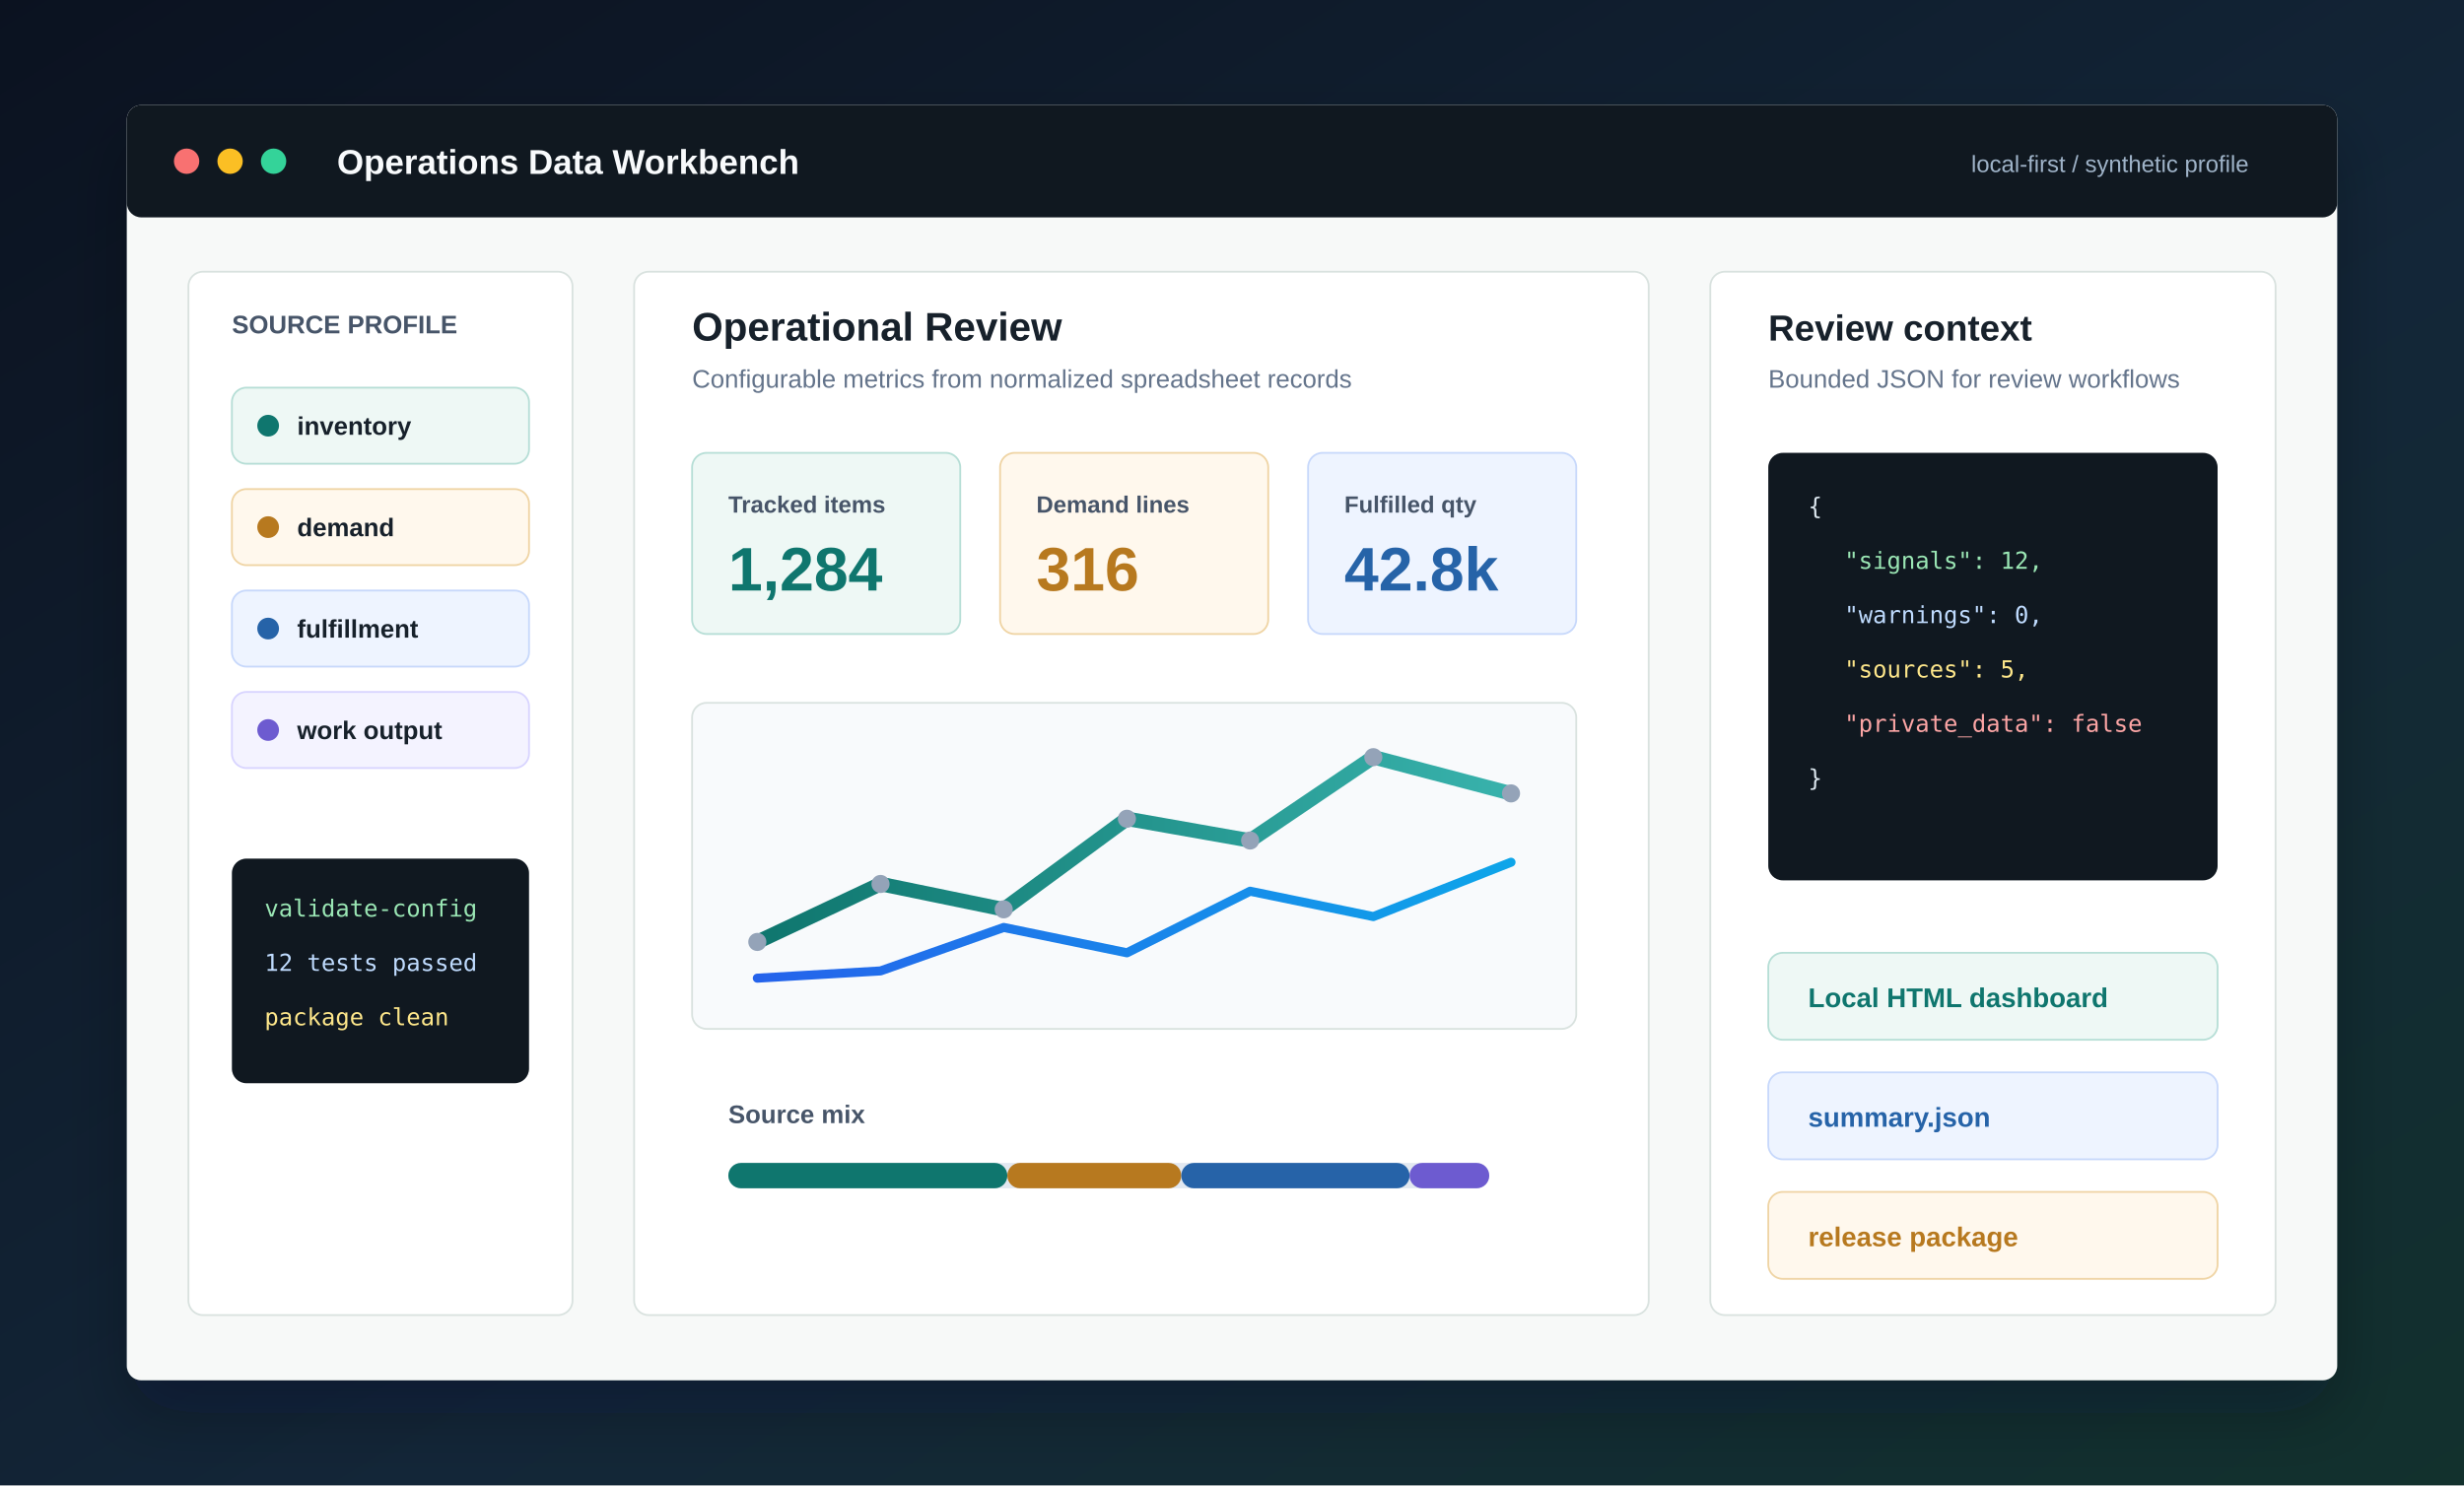
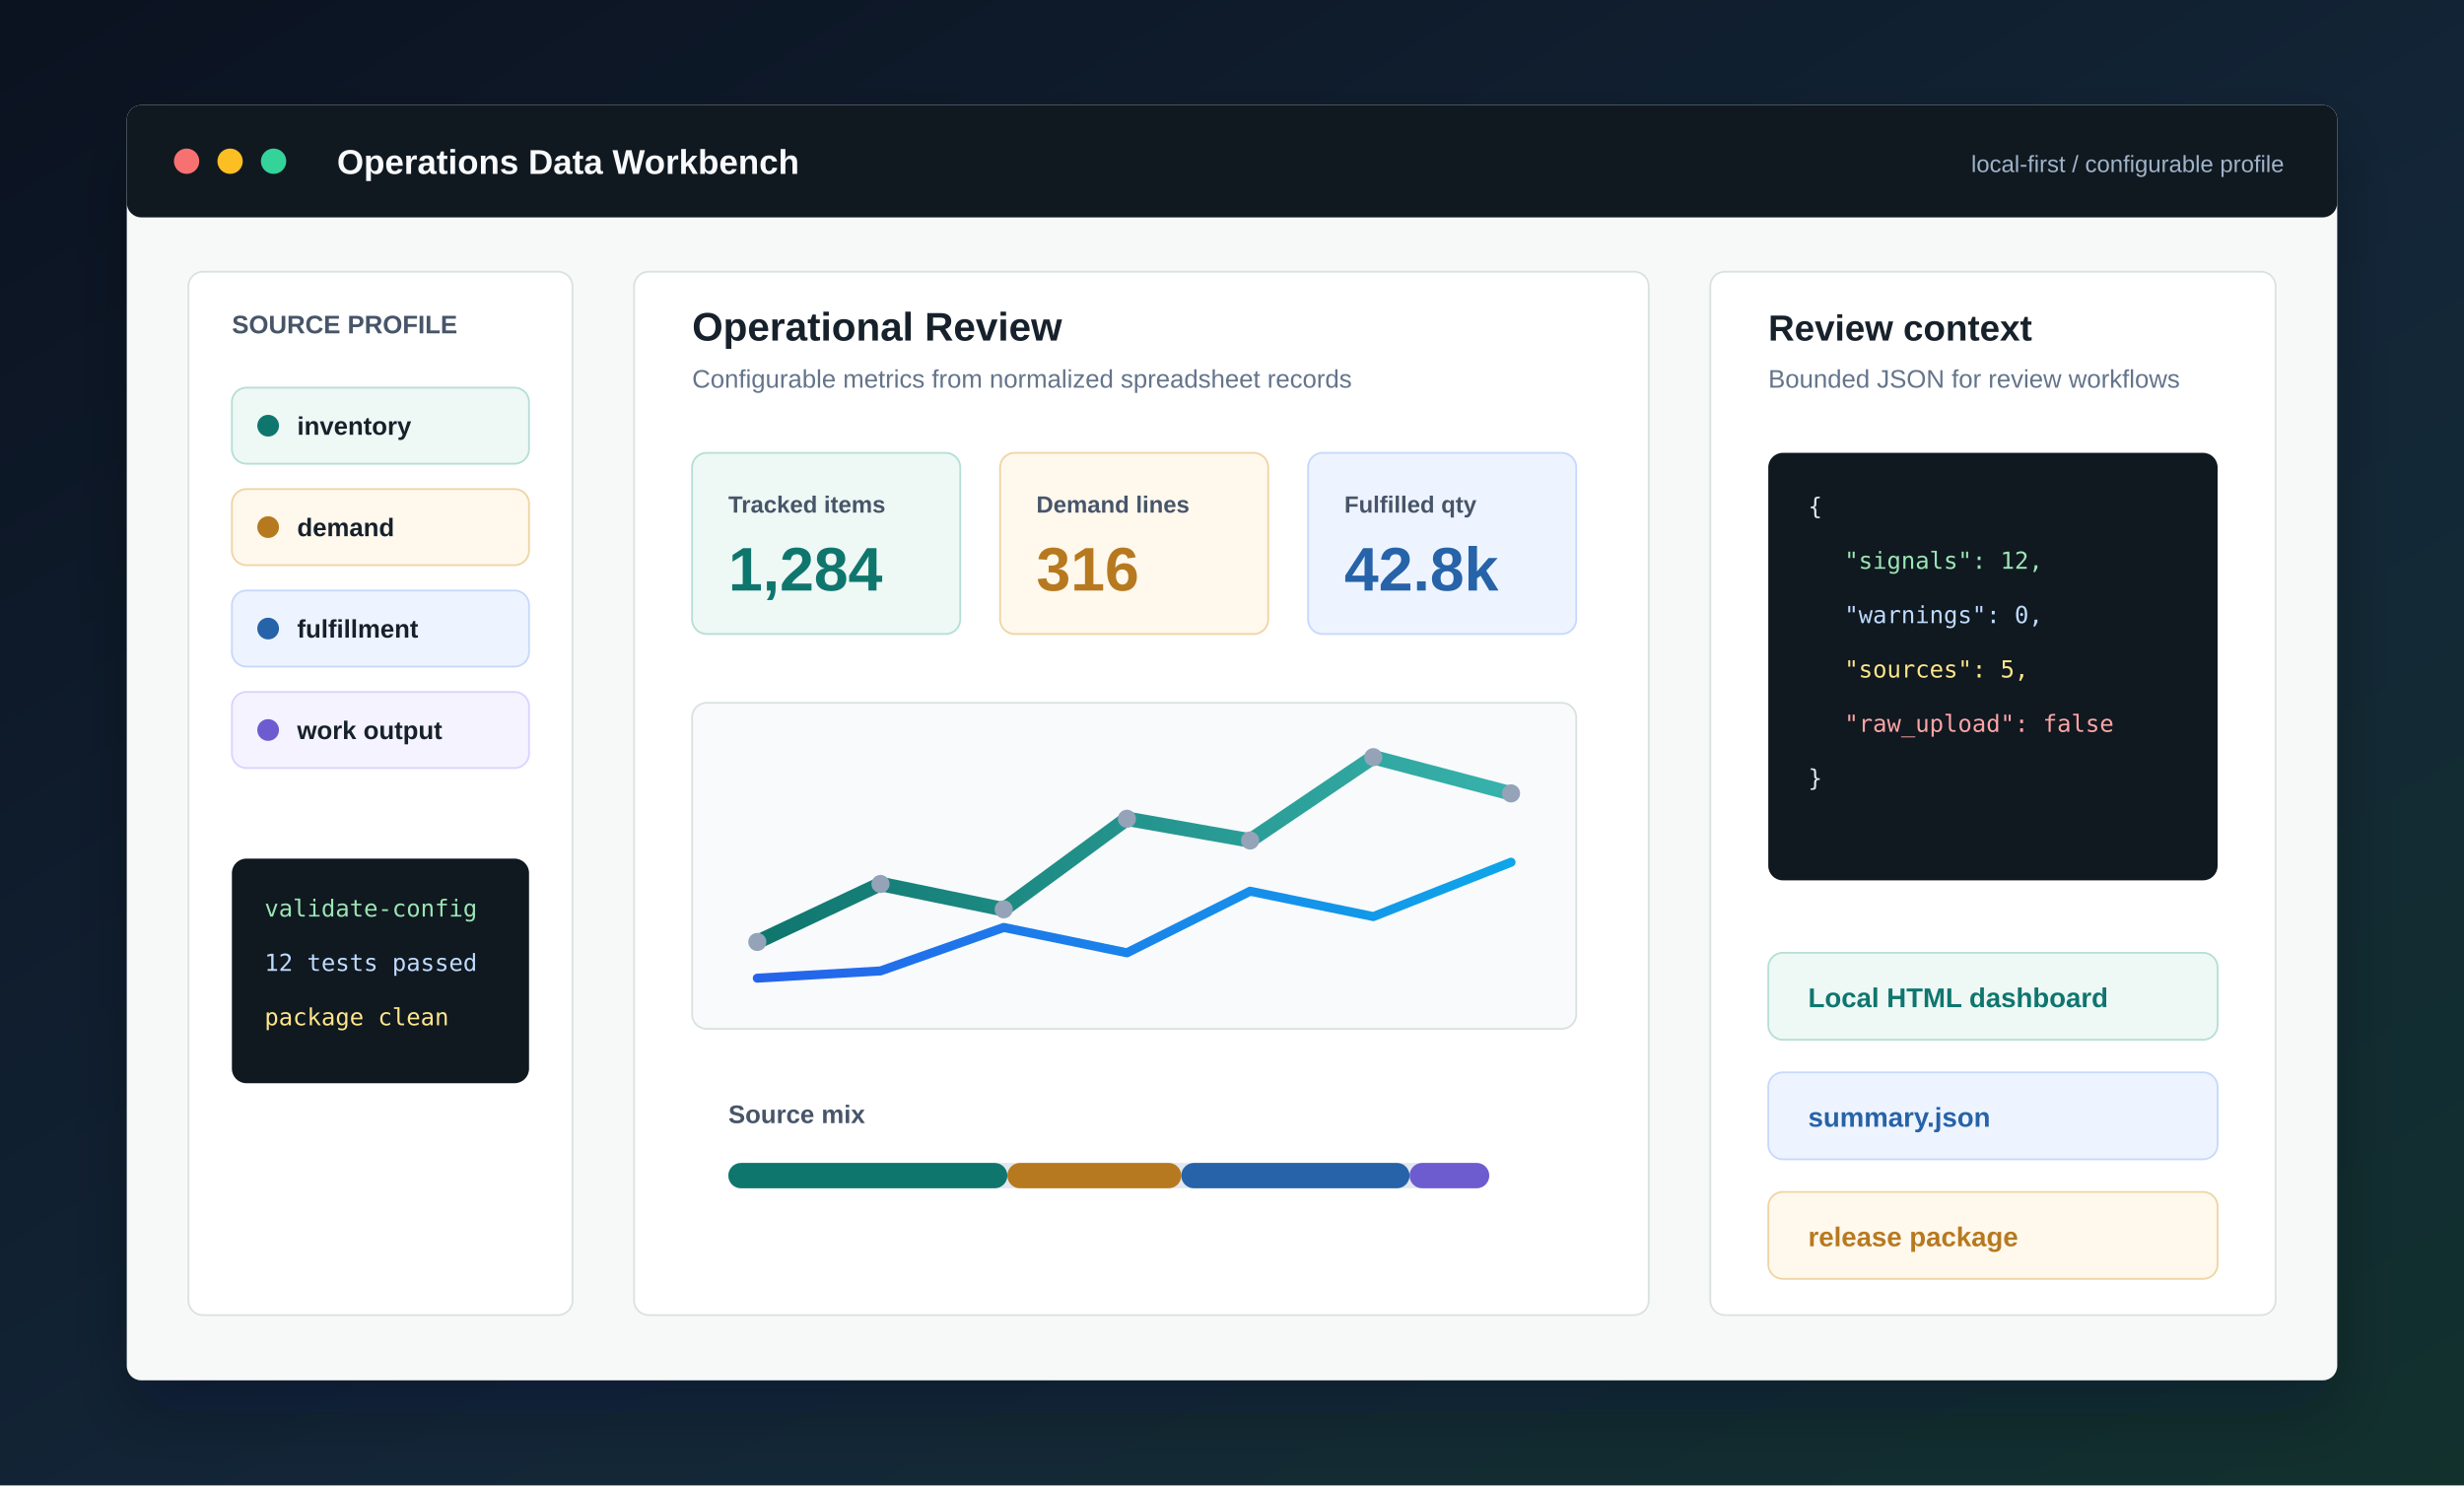
<svg xmlns="http://www.w3.org/2000/svg" width="1360" height="820" viewBox="0 0 1360 820" role="img" aria-label="Operations Data Workbench product interface">
  <defs>
    <linearGradient id="shell" x1="0" y1="0" x2="1" y2="1">
      <stop stop-color="#0b1220" />
      <stop offset=".58" stop-color="#132638" />
      <stop offset="1" stop-color="#12312d" />
    </linearGradient>
    <linearGradient id="teal" x1="0" y1="0" x2="1" y2="0">
      <stop stop-color="#0f766e" />
      <stop offset="1" stop-color="#38b2ac" />
    </linearGradient>
    <linearGradient id="blue" x1="0" y1="0" x2="1" y2="0">
      <stop stop-color="#2563eb" />
      <stop offset="1" stop-color="#0ea5e9" />
    </linearGradient>
    <filter id="drop">
      <feDropShadow dx="0" dy="18" stdDeviation="18" flood-color="#031019" flood-opacity=".26" />
    </filter>
  </defs>
  <rect width="1360" height="820" fill="url(#shell)" />
  <rect x="70" y="58" width="1220" height="704" rx="8" fill="#f7f9f8" filter="url(#drop)" />
  <rect x="70" y="58" width="1220" height="62" rx="8" fill="#101820" />
  <circle cx="103" cy="89" r="7" fill="#f87171" />
  <circle cx="127" cy="89" r="7" fill="#fbbf24" />
  <circle cx="151" cy="89" r="7" fill="#34d399" />
  <text x="186" y="96" font-family="Segoe UI, Arial" font-size="19" font-weight="800" fill="#f8fafc">Operations Data Workbench</text>
-   <text x="1088" y="95" font-family="Segoe UI, Arial" font-size="13" fill="#9fb3c8">local-first / synthetic profile</text>
+   <text x="1088" y="95" font-family="Segoe UI, Arial" font-size="13" fill="#9fb3c8">local-first / configurable profile</text>
  <rect x="104" y="150" width="212" height="576" rx="8" fill="#ffffff" stroke="#d9e2df" />
  <text x="128" y="184" font-family="Segoe UI, Arial" font-size="14" font-weight="800" fill="#475569">SOURCE PROFILE</text>
  <g font-family="Segoe UI, Arial">
    <rect x="128" y="214" width="164" height="42" rx="8" fill="#eef8f5" stroke="#b6ded6" />
    <circle cx="148" cy="235" r="6" fill="#0f766e" />
    <text x="164" y="240" font-size="14" font-weight="700" fill="#17212b">inventory</text>
    <rect x="128" y="270" width="164" height="42" rx="8" fill="#fff8ed" stroke="#efd4a4" />
    <circle cx="148" cy="291" r="6" fill="#b7791f" />
    <text x="164" y="296" font-size="14" font-weight="700" fill="#17212b">demand</text>
    <rect x="128" y="326" width="164" height="42" rx="8" fill="#eef4ff" stroke="#c7d8fb" />
    <circle cx="148" cy="347" r="6" fill="#2663a8" />
    <text x="164" y="352" font-size="14" font-weight="700" fill="#17212b">fulfillment</text>
    <rect x="128" y="382" width="164" height="42" rx="8" fill="#f4f3ff" stroke="#d8d4ff" />
    <circle cx="148" cy="403" r="6" fill="#6d5bd0" />
    <text x="164" y="408" font-size="14" font-weight="700" fill="#17212b">work output</text>
  </g>
  <rect x="128" y="474" width="164" height="124" rx="8" fill="#101820" />
  <text x="146" y="506" font-family="Consolas, monospace" font-size="13" fill="#9ae6b4">validate-config</text>
  <text x="146" y="536" font-family="Consolas, monospace" font-size="13" fill="#bfdbfe">12 tests passed</text>
  <text x="146" y="566" font-family="Consolas, monospace" font-size="13" fill="#fde68a">package clean</text>
  <rect x="350" y="150" width="560" height="576" rx="8" fill="#ffffff" stroke="#d9e2df" />
  <text x="382" y="188" font-family="Segoe UI, Arial" font-size="22" font-weight="800" fill="#17212b">Operational Review</text>
  <text x="382" y="214" font-family="Segoe UI, Arial" font-size="14" fill="#64748b">Configurable metrics from normalized spreadsheet records</text>
  <g font-family="Segoe UI, Arial">
    <rect x="382" y="250" width="148" height="100" rx="8" fill="#eef8f5" stroke="#b6ded6" />
    <text x="402" y="283" font-size="13" font-weight="800" fill="#475569">Tracked items</text>
    <text x="402" y="326" font-size="34" font-weight="900" fill="#0f766e">1,284</text>
    <rect x="552" y="250" width="148" height="100" rx="8" fill="#fff8ed" stroke="#efd4a4" />
    <text x="572" y="283" font-size="13" font-weight="800" fill="#475569">Demand lines</text>
    <text x="572" y="326" font-size="34" font-weight="900" fill="#b7791f">316</text>
    <rect x="722" y="250" width="148" height="100" rx="8" fill="#eef4ff" stroke="#c7d8fb" />
    <text x="742" y="283" font-size="13" font-weight="800" fill="#475569">Fulfilled qty</text>
    <text x="742" y="326" font-size="34" font-weight="900" fill="#2663a8">42.8k</text>
  </g>
  <rect x="382" y="388" width="488" height="180" rx="8" fill="#f8fafc" stroke="#d9e2df" />
  <polyline points="418,520 486,488 554,502 622,452 690,464 758,418 834,438" fill="none" stroke="url(#teal)" stroke-width="8" stroke-linecap="round" stroke-linejoin="round" />
  <polyline points="418,540 486,536 554,512 622,526 690,492 758,506 834,476" fill="none" stroke="url(#blue)" stroke-width="5" stroke-linecap="round" stroke-linejoin="round" />
  <g fill="#94a3b8">
    <circle cx="418" cy="520" r="5" />
    <circle cx="486" cy="488" r="5" />
    <circle cx="554" cy="502" r="5" />
    <circle cx="622" cy="452" r="5" />
    <circle cx="690" cy="464" r="5" />
    <circle cx="758" cy="418" r="5" />
    <circle cx="834" cy="438" r="5" />
  </g>
  <text x="402" y="620" font-family="Segoe UI, Arial" font-size="14" font-weight="800" fill="#475569">Source mix</text>
  <rect x="402" y="642" width="420" height="14" rx="7" fill="#e2e8f0" />
  <rect x="402" y="642" width="154" height="14" rx="7" fill="#0f766e" />
  <rect x="556" y="642" width="96" height="14" rx="7" fill="#b7791f" />
  <rect x="652" y="642" width="126" height="14" rx="7" fill="#2663a8" />
  <rect x="778" y="642" width="44" height="14" rx="7" fill="#6d5bd0" />
  <rect x="944" y="150" width="312" height="576" rx="8" fill="#ffffff" stroke="#d9e2df" />
  <text x="976" y="188" font-family="Segoe UI, Arial" font-size="20" font-weight="800" fill="#17212b">Review context</text>
  <text x="976" y="214" font-family="Segoe UI, Arial" font-size="14" fill="#64748b">Bounded JSON for review workflows</text>
  <rect x="976" y="250" width="248" height="236" rx="8" fill="#101820" />
  <text x="998" y="284" font-family="Consolas, monospace" font-size="13" fill="#dce7ef">{</text>
  <text x="1018" y="314" font-family="Consolas, monospace" font-size="13" fill="#9ae6b4">"signals": 12,</text>
  <text x="1018" y="344" font-family="Consolas, monospace" font-size="13" fill="#bfdbfe">"warnings": 0,</text>
  <text x="1018" y="374" font-family="Consolas, monospace" font-size="13" fill="#fde68a">"sources": 5,</text>
-   <text x="1018" y="404" font-family="Consolas, monospace" font-size="13" fill="#fca5a5">"private_data": false</text>
+   <text x="1018" y="404" font-family="Consolas, monospace" font-size="13" fill="#fca5a5">"raw_upload": false</text>
  <text x="998" y="434" font-family="Consolas, monospace" font-size="13" fill="#dce7ef">}</text>
  <g font-family="Segoe UI, Arial">
    <rect x="976" y="526" width="248" height="48" rx="8" fill="#eef8f5" stroke="#b6ded6" />
    <text x="998" y="556" font-size="15" font-weight="800" fill="#0f766e">Local HTML dashboard</text>
    <rect x="976" y="592" width="248" height="48" rx="8" fill="#eef4ff" stroke="#c7d8fb" />
    <text x="998" y="622" font-size="15" font-weight="800" fill="#2663a8">summary.json</text>
    <rect x="976" y="658" width="248" height="48" rx="8" fill="#fff8ed" stroke="#efd4a4" />
    <text x="998" y="688" font-size="15" font-weight="800" fill="#b7791f">release package</text>
  </g>
</svg>
